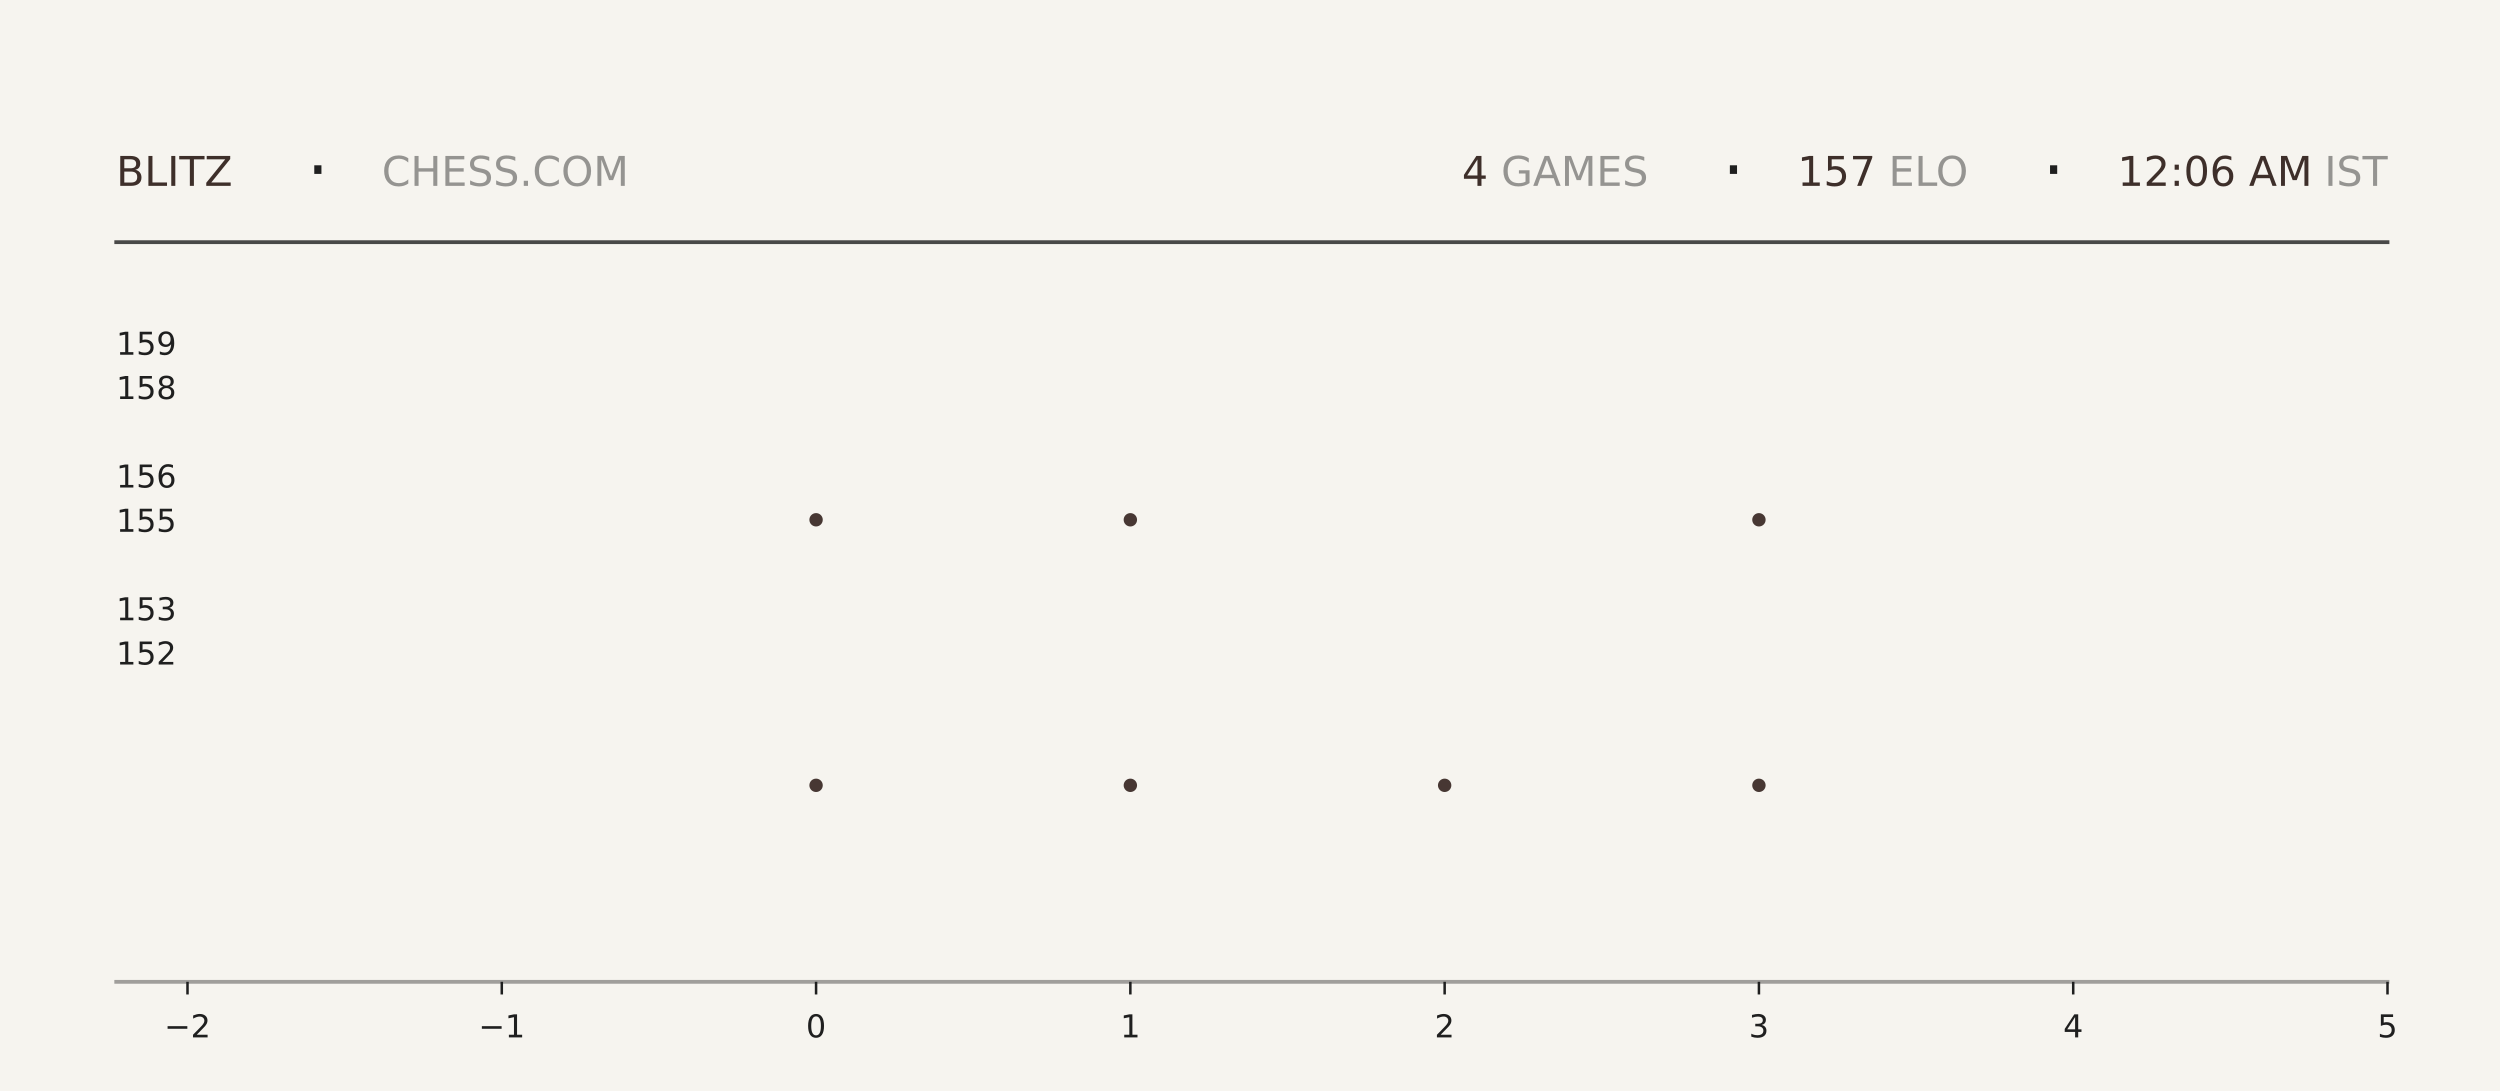
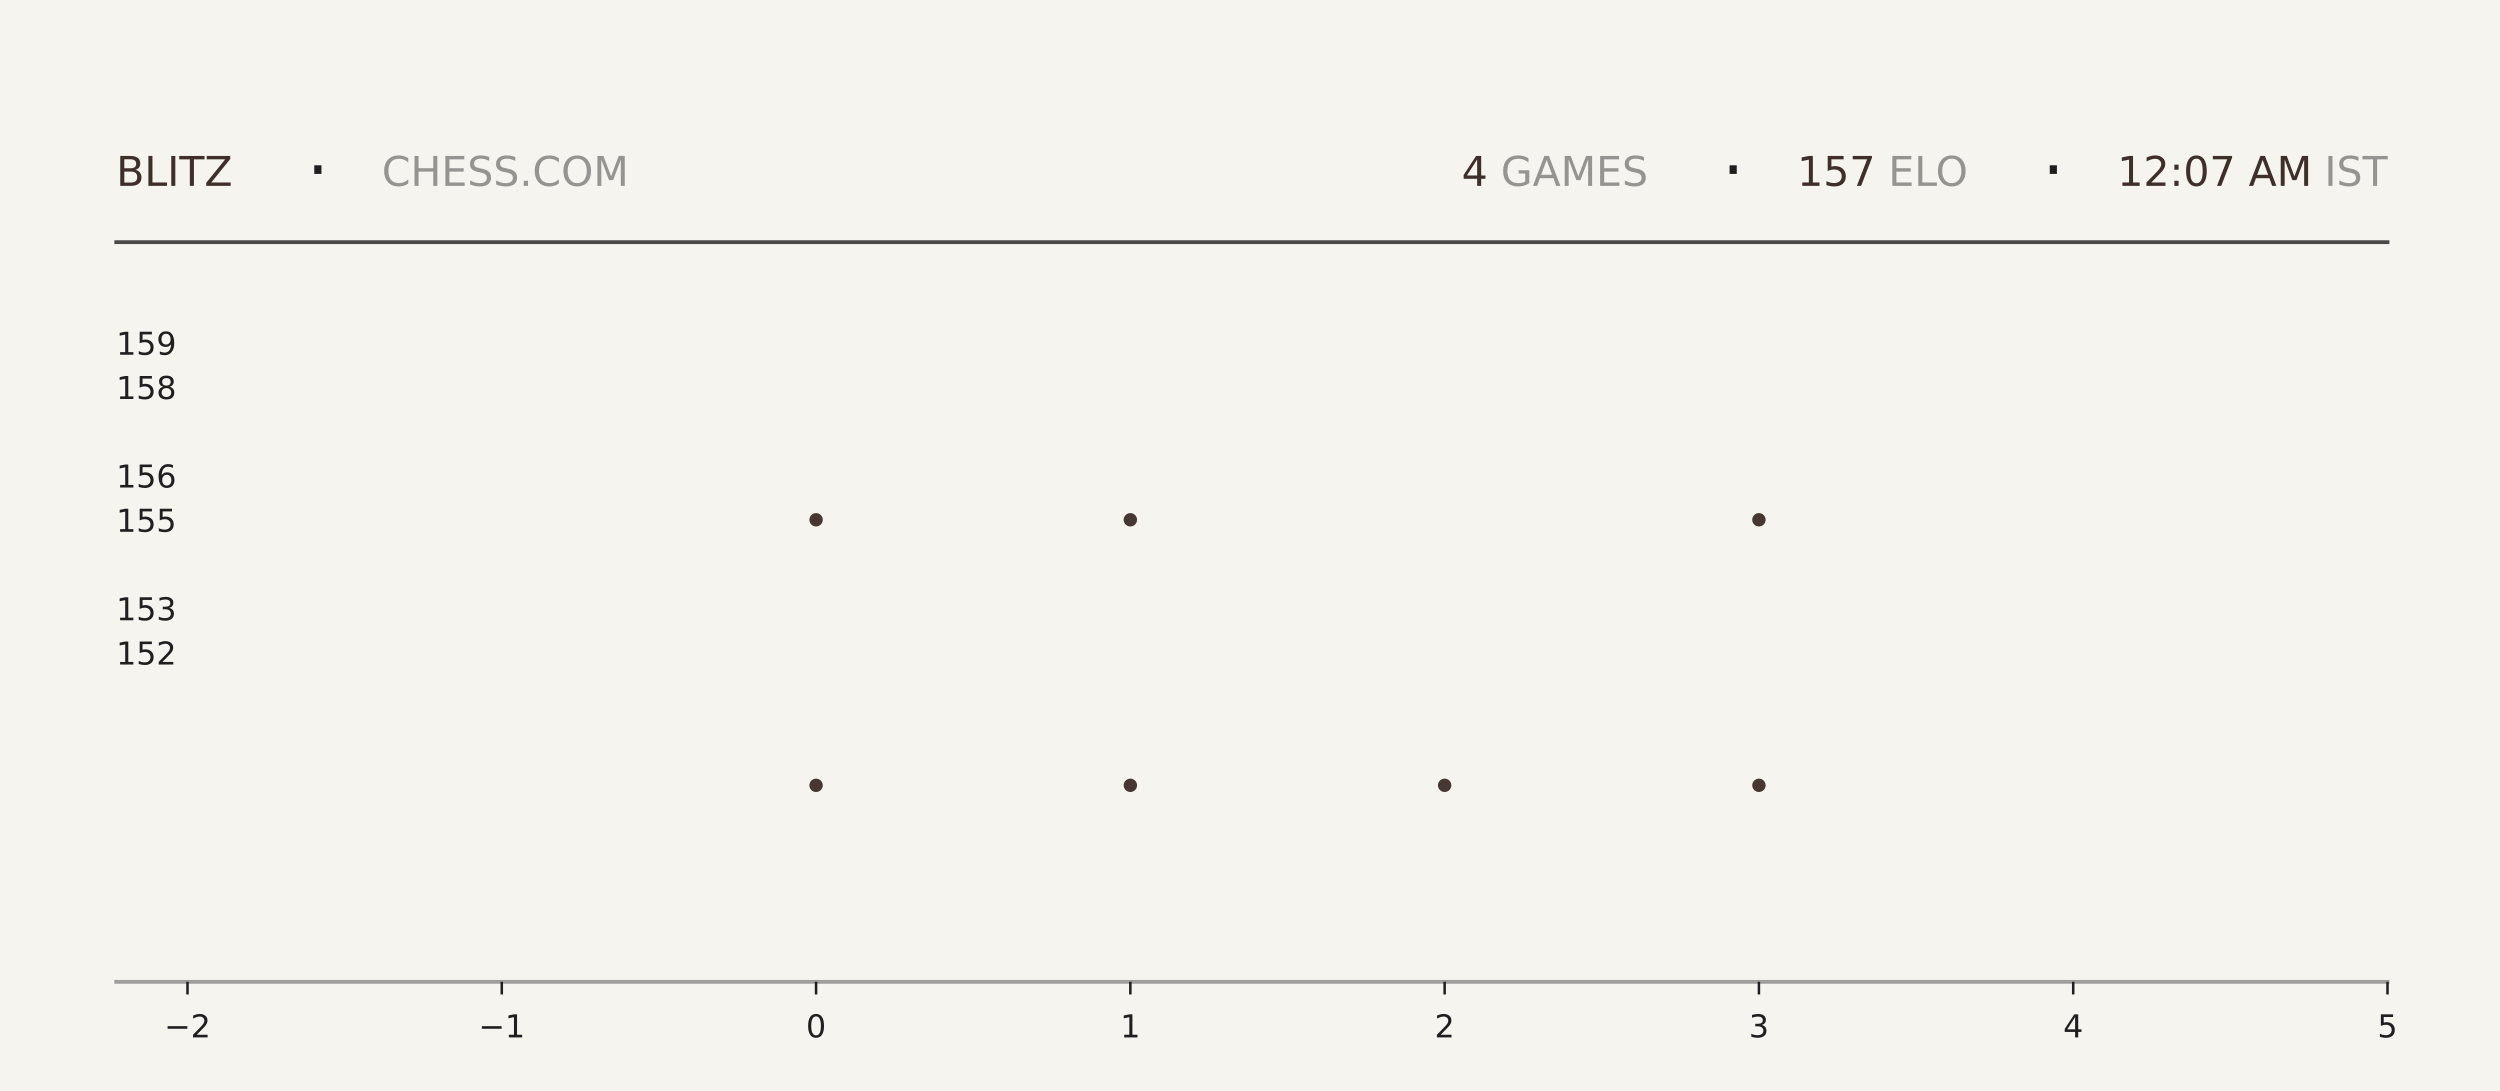
<svg xmlns="http://www.w3.org/2000/svg" xmlns:xlink="http://www.w3.org/1999/xlink" width="792pt" height="345.6pt" viewBox="0 0 792 345.6" version="1.1">
  <defs>
    <style type="text/css">*{stroke-linejoin: round; stroke-linecap: butt}</style>
  </defs>
  <g id="figure_1">
    <g id="patch_1">
      <path d="M 0 345.6  L 792 345.6  L 792 0  L 0 0  z " style="fill: #f6f4ef" />
    </g>
    <g id="axes_1">
      <g id="patch_2">
        <path d="M 59.4 311.04  L 756.36 311.04  L 756.36 103.68  L 59.4 103.68  z " style="fill: #f6f4ef" />
      </g>
      <g id="PathCollection_1">
        <defs>
-           <path id="m89ee040a41" d="M 0 2.121  C 0.563 2.121 1.102 1.898 1.5 1.5  C 1.898 1.102 2.121 0.563 2.121 0  C 2.121 -0.563 1.898 -1.102 1.5 -1.5  C 1.102 -1.898 0.563 -2.121 0 -2.121  C -0.563 -2.121 -1.102 -1.898 -1.5 -1.5  C -1.898 -1.102 -2.121 -0.563 -2.121 0  C -2.121 0.563 -1.898 1.102 -1.5 1.5  C -1.102 1.898 -0.563 2.121 0 2.121  z " />
-         </defs>
-         <g clip-path="url(#p5c7fdfc1ff)">
-           <use xlink:href="#m89ee040a41" x="258.531" y="248.79" style="fill: #3e2f2a; fill-opacity: 0.95" />
-           <use xlink:href="#m89ee040a41" x="258.531" y="164.668" style="fill: #3e2f2a; fill-opacity: 0.95" />
+           <path id="med1521c5d6" d="M 0 2.121  C 0.563 2.121 1.102 1.898 1.5 1.5  C 1.898 1.102 2.121 0.563 2.121 0  C 2.121 -0.563 1.898 -1.102 1.5 -1.5  C 1.102 -1.898 0.563 -2.121 0 -2.121  C -0.563 -2.121 -1.102 -1.898 -1.5 -1.5  C -1.898 -1.102 -2.121 -0.563 -2.121 0  C -2.121 0.563 -1.898 1.102 -1.5 1.5  C -1.102 1.898 -0.563 2.121 0 2.121  z " />
+         </defs>
+         <g clip-path="url(#p77084d020d)">
+           <use xlink:href="#med1521c5d6" x="258.531" y="248.79" style="fill: #3e2f2a; fill-opacity: 0.95" />
+           <use xlink:href="#med1521c5d6" x="258.531" y="164.668" style="fill: #3e2f2a; fill-opacity: 0.95" />
        </g>
      </g>
      <g id="PathCollection_2">
-         <g clip-path="url(#p5c7fdfc1ff)">
-           <use xlink:href="#m89ee040a41" x="358.097" y="248.79" style="fill: #3e2f2a; fill-opacity: 0.95" />
-           <use xlink:href="#m89ee040a41" x="358.097" y="164.668" style="fill: #3e2f2a; fill-opacity: 0.95" />
-           <use xlink:href="#m89ee040a41" x="358.097" y="80.547" style="fill: #3e2f2a; fill-opacity: 0.95" />
+         <g clip-path="url(#p77084d020d)">
+           <use xlink:href="#med1521c5d6" x="358.097" y="248.79" style="fill: #3e2f2a; fill-opacity: 0.95" />
+           <use xlink:href="#med1521c5d6" x="358.097" y="164.668" style="fill: #3e2f2a; fill-opacity: 0.95" />
+           <use xlink:href="#med1521c5d6" x="358.097" y="80.547" style="fill: #3e2f2a; fill-opacity: 0.95" />
        </g>
      </g>
      <g id="PathCollection_3">
-         <g clip-path="url(#p5c7fdfc1ff)">
-           <use xlink:href="#m89ee040a41" x="457.663" y="248.79" style="fill: #3e2f2a; fill-opacity: 0.95" />
+         <g clip-path="url(#p77084d020d)">
+           <use xlink:href="#med1521c5d6" x="457.663" y="248.79" style="fill: #3e2f2a; fill-opacity: 0.95" />
        </g>
      </g>
      <g id="PathCollection_4">
-         <g clip-path="url(#p5c7fdfc1ff)">
-           <use xlink:href="#m89ee040a41" x="557.229" y="248.79" style="fill: #3e2f2a; fill-opacity: 0.95" />
-           <use xlink:href="#m89ee040a41" x="557.229" y="164.668" style="fill: #3e2f2a; fill-opacity: 0.95" />
-           <use xlink:href="#m89ee040a41" x="557.229" y="80.547" style="fill: #3e2f2a; fill-opacity: 0.95" />
+         <g clip-path="url(#p77084d020d)">
+           <use xlink:href="#med1521c5d6" x="557.229" y="248.79" style="fill: #3e2f2a; fill-opacity: 0.95" />
+           <use xlink:href="#med1521c5d6" x="557.229" y="164.668" style="fill: #3e2f2a; fill-opacity: 0.95" />
+           <use xlink:href="#med1521c5d6" x="557.229" y="80.547" style="fill: #3e2f2a; fill-opacity: 0.95" />
        </g>
      </g>
      <g id="matplotlib.axis_1">
        <g id="xtick_1">
          <g id="line2d_1">
            <defs>
-               <path id="mc0bc39ce17" d="M 0 0  L 0 4  " style="stroke: #1f1f1f; stroke-width: 0.8" />
+               <path id="m0bbc9b96db" d="M 0 0  L 0 4  " style="stroke: #1f1f1f; stroke-width: 0.8" />
            </defs>
            <g>
-               <use xlink:href="#mc0bc39ce17" x="59.4" y="311.04" style="fill: #1f1f1f; stroke: #1f1f1f; stroke-width: 0.8" />
+               <use xlink:href="#m0bbc9b96db" x="59.4" y="311.04" style="fill: #1f1f1f; stroke: #1f1f1f; stroke-width: 0.8" />
            </g>
          </g>
          <g id="text_1">
            <g style="fill: #1f1f1f" transform="translate(52.02891 328.6384) scale(0.1 -0.1)">
              <defs>
                <path id="DejaVuSans-2212" d="M 678 2272  L 4684 2272  L 4684 1741  L 678 1741  L 678 2272  z " transform="scale(0.015625)" />
                <path id="DejaVuSans-32" d="M 1228 531  L 3431 531  L 3431 0  L 469 0  L 469 531  Q 828 903 1448 1529  Q 2069 2156 2228 2338  Q 2531 2678 2651 2914  Q 2772 3150 2772 3378  Q 2772 3750 2511 3984  Q 2250 4219 1831 4219  Q 1534 4219 1204 4116  Q 875 4013 500 3803  L 500 4441  Q 881 4594 1212 4672  Q 1544 4750 1819 4750  Q 2544 4750 2975 4387  Q 3406 4025 3406 3419  Q 3406 3131 3298 2873  Q 3191 2616 2906 2266  Q 2828 2175 2409 1742  Q 1991 1309 1228 531  z " transform="scale(0.015625)" />
              </defs>
              <use xlink:href="#DejaVuSans-2212" />
              <use xlink:href="#DejaVuSans-32" transform="translate(83.78906 0)" />
            </g>
          </g>
        </g>
        <g id="xtick_2">
          <g id="line2d_2">
            <g>
-               <use xlink:href="#mc0bc39ce17" x="158.966" y="311.04" style="fill: #1f1f1f; stroke: #1f1f1f; stroke-width: 0.8" />
+               <use xlink:href="#m0bbc9b96db" x="158.966" y="311.04" style="fill: #1f1f1f; stroke: #1f1f1f; stroke-width: 0.8" />
            </g>
          </g>
          <g id="text_2">
            <g style="fill: #1f1f1f" transform="translate(151.5946 328.6384) scale(0.1 -0.1)">
              <defs>
                <path id="DejaVuSans-31" d="M 794 531  L 1825 531  L 1825 4091  L 703 3866  L 703 4441  L 1819 4666  L 2450 4666  L 2450 531  L 3481 531  L 3481 0  L 794 0  L 794 531  z " transform="scale(0.015625)" />
              </defs>
              <use xlink:href="#DejaVuSans-2212" />
              <use xlink:href="#DejaVuSans-31" transform="translate(83.78906 0)" />
            </g>
          </g>
        </g>
        <g id="xtick_3">
          <g id="line2d_3">
            <g>
-               <use xlink:href="#mc0bc39ce17" x="258.531" y="311.04" style="fill: #1f1f1f; stroke: #1f1f1f; stroke-width: 0.8" />
+               <use xlink:href="#m0bbc9b96db" x="258.531" y="311.04" style="fill: #1f1f1f; stroke: #1f1f1f; stroke-width: 0.8" />
            </g>
          </g>
          <g id="text_3">
            <g style="fill: #1f1f1f" transform="translate(255.3502 328.6384) scale(0.1 -0.1)">
              <defs>
                <path id="DejaVuSans-30" d="M 2034 4250  Q 1547 4250 1301 3770  Q 1056 3291 1056 2328  Q 1056 1369 1301 889  Q 1547 409 2034 409  Q 2525 409 2770 889  Q 3016 1369 3016 2328  Q 3016 3291 2770 3770  Q 2525 4250 2034 4250  z M 2034 4750  Q 2819 4750 3233 4129  Q 3647 3509 3647 2328  Q 3647 1150 3233 529  Q 2819 -91 2034 -91  Q 1250 -91 836 529  Q 422 1150 422 2328  Q 422 3509 836 4129  Q 1250 4750 2034 4750  z " transform="scale(0.015625)" />
              </defs>
              <use xlink:href="#DejaVuSans-30" />
            </g>
          </g>
        </g>
        <g id="xtick_4">
          <g id="line2d_4">
            <g>
-               <use xlink:href="#mc0bc39ce17" x="358.097" y="311.04" style="fill: #1f1f1f; stroke: #1f1f1f; stroke-width: 0.8" />
+               <use xlink:href="#m0bbc9b96db" x="358.097" y="311.04" style="fill: #1f1f1f; stroke: #1f1f1f; stroke-width: 0.8" />
            </g>
          </g>
          <g id="text_4">
            <g style="fill: #1f1f1f" transform="translate(354.9159 328.6384) scale(0.1 -0.1)">
              <use xlink:href="#DejaVuSans-31" />
            </g>
          </g>
        </g>
        <g id="xtick_5">
          <g id="line2d_5">
            <g>
-               <use xlink:href="#mc0bc39ce17" x="457.663" y="311.04" style="fill: #1f1f1f; stroke: #1f1f1f; stroke-width: 0.8" />
+               <use xlink:href="#m0bbc9b96db" x="457.663" y="311.04" style="fill: #1f1f1f; stroke: #1f1f1f; stroke-width: 0.8" />
            </g>
          </g>
          <g id="text_5">
            <g style="fill: #1f1f1f" transform="translate(454.4816 328.6384) scale(0.1 -0.1)">
              <use xlink:href="#DejaVuSans-32" />
            </g>
          </g>
        </g>
        <g id="xtick_6">
          <g id="line2d_6">
            <g>
-               <use xlink:href="#mc0bc39ce17" x="557.229" y="311.04" style="fill: #1f1f1f; stroke: #1f1f1f; stroke-width: 0.8" />
+               <use xlink:href="#m0bbc9b96db" x="557.229" y="311.04" style="fill: #1f1f1f; stroke: #1f1f1f; stroke-width: 0.8" />
            </g>
          </g>
          <g id="text_6">
            <g style="fill: #1f1f1f" transform="translate(554.0473 328.6384) scale(0.1 -0.1)">
              <defs>
                <path id="DejaVuSans-33" d="M 2597 2516  Q 3050 2419 3304 2112  Q 3559 1806 3559 1356  Q 3559 666 3084 287  Q 2609 -91 1734 -91  Q 1441 -91 1130 -33  Q 819 25 488 141  L 488 750  Q 750 597 1062 519  Q 1375 441 1716 441  Q 2309 441 2620 675  Q 2931 909 2931 1356  Q 2931 1769 2642 2001  Q 2353 2234 1838 2234  L 1294 2234  L 1294 2753  L 1863 2753  Q 2328 2753 2575 2939  Q 2822 3125 2822 3475  Q 2822 3834 2567 4026  Q 2313 4219 1838 4219  Q 1578 4219 1281 4162  Q 984 4106 628 3988  L 628 4550  Q 988 4650 1302 4700  Q 1616 4750 1894 4750  Q 2613 4750 3031 4423  Q 3450 4097 3450 3541  Q 3450 3153 3228 2886  Q 3006 2619 2597 2516  z " transform="scale(0.015625)" />
              </defs>
              <use xlink:href="#DejaVuSans-33" />
            </g>
          </g>
        </g>
        <g id="xtick_7">
          <g id="line2d_7">
            <g>
-               <use xlink:href="#mc0bc39ce17" x="656.794" y="311.04" style="fill: #1f1f1f; stroke: #1f1f1f; stroke-width: 0.8" />
+               <use xlink:href="#m0bbc9b96db" x="656.794" y="311.04" style="fill: #1f1f1f; stroke: #1f1f1f; stroke-width: 0.8" />
            </g>
          </g>
          <g id="text_7">
            <g style="fill: #1f1f1f" transform="translate(653.613 328.6384) scale(0.1 -0.1)">
              <defs>
                <path id="DejaVuSans-34" d="M 2419 4116  L 825 1625  L 2419 1625  L 2419 4116  z M 2253 4666  L 3047 4666  L 3047 1625  L 3713 1625  L 3713 1100  L 3047 1100  L 3047 0  L 2419 0  L 2419 1100  L 313 1100  L 313 1709  L 2253 4666  z " transform="scale(0.015625)" />
              </defs>
              <use xlink:href="#DejaVuSans-34" />
            </g>
          </g>
        </g>
        <g id="xtick_8">
          <g id="line2d_8">
            <g>
-               <use xlink:href="#mc0bc39ce17" x="756.36" y="311.04" style="fill: #1f1f1f; stroke: #1f1f1f; stroke-width: 0.8" />
+               <use xlink:href="#m0bbc9b96db" x="756.36" y="311.04" style="fill: #1f1f1f; stroke: #1f1f1f; stroke-width: 0.8" />
            </g>
          </g>
          <g id="text_8">
            <g style="fill: #1f1f1f" transform="translate(753.1788 328.6384) scale(0.1 -0.1)">
              <defs>
                <path id="DejaVuSans-35" d="M 691 4666  L 3169 4666  L 3169 4134  L 1269 4134  L 1269 2991  Q 1406 3038 1543 3061  Q 1681 3084 1819 3084  Q 2600 3084 3056 2656  Q 3513 2228 3513 1497  Q 3513 744 3044 326  Q 2575 -91 1722 -91  Q 1428 -91 1123 -41  Q 819 9 494 109  L 494 744  Q 775 591 1075 516  Q 1375 441 1709 441  Q 2250 441 2565 725  Q 2881 1009 2881 1497  Q 2881 1984 2565 2268  Q 2250 2553 1709 2553  Q 1456 2553 1204 2497  Q 953 2441 691 2322  L 691 4666  z " transform="scale(0.015625)" />
              </defs>
              <use xlink:href="#DejaVuSans-35" />
            </g>
          </g>
        </g>
      </g>
      <g id="matplotlib.axis_2">
        <g id="ytick_1">
          <g id="line2d_9" />
          <g id="text_9">
            <g style="fill: #1f1f1f" transform="translate(36.8125 210.5283) scale(0.1 -0.1)">
              <use xlink:href="#DejaVuSans-31" />
              <use xlink:href="#DejaVuSans-35" transform="translate(63.62305 0)" />
              <use xlink:href="#DejaVuSans-32" transform="translate(127.2461 0)" />
            </g>
          </g>
        </g>
        <g id="ytick_2">
          <g id="line2d_10" />
          <g id="text_10">
            <g style="fill: #1f1f1f" transform="translate(36.8125 196.508) scale(0.1 -0.1)">
              <use xlink:href="#DejaVuSans-31" />
              <use xlink:href="#DejaVuSans-35" transform="translate(63.62305 0)" />
              <use xlink:href="#DejaVuSans-33" transform="translate(127.2461 0)" />
            </g>
          </g>
        </g>
        <g id="ytick_3">
          <g id="line2d_11" />
          <g id="text_11">
            <g style="fill: #1f1f1f" transform="translate(36.8125 168.4675) scale(0.1 -0.1)">
              <use xlink:href="#DejaVuSans-31" />
              <use xlink:href="#DejaVuSans-35" transform="translate(63.62305 0)" />
              <use xlink:href="#DejaVuSans-35" transform="translate(127.2461 0)" />
            </g>
          </g>
        </g>
        <g id="ytick_4">
          <g id="line2d_12" />
          <g id="text_12">
            <g style="fill: #1f1f1f" transform="translate(36.8125 154.4472) scale(0.1 -0.1)">
              <defs>
                <path id="DejaVuSans-36" d="M 2113 2584  Q 1688 2584 1439 2293  Q 1191 2003 1191 1497  Q 1191 994 1439 701  Q 1688 409 2113 409  Q 2538 409 2786 701  Q 3034 994 3034 1497  Q 3034 2003 2786 2293  Q 2538 2584 2113 2584  z M 3366 4563  L 3366 3988  Q 3128 4100 2886 4159  Q 2644 4219 2406 4219  Q 1781 4219 1451 3797  Q 1122 3375 1075 2522  Q 1259 2794 1537 2939  Q 1816 3084 2150 3084  Q 2853 3084 3261 2657  Q 3669 2231 3669 1497  Q 3669 778 3244 343  Q 2819 -91 2113 -91  Q 1303 -91 875 529  Q 447 1150 447 2328  Q 447 3434 972 4092  Q 1497 4750 2381 4750  Q 2619 4750 2861 4703  Q 3103 4656 3366 4563  z " transform="scale(0.015625)" />
              </defs>
              <use xlink:href="#DejaVuSans-31" />
              <use xlink:href="#DejaVuSans-35" transform="translate(63.62305 0)" />
              <use xlink:href="#DejaVuSans-36" transform="translate(127.2461 0)" />
            </g>
          </g>
        </g>
        <g id="ytick_5">
          <g id="line2d_13" />
          <g id="text_13">
            <g style="fill: #1f1f1f" transform="translate(36.8125 126.4066) scale(0.1 -0.1)">
              <defs>
                <path id="DejaVuSans-38" d="M 2034 2216  Q 1584 2216 1326 1975  Q 1069 1734 1069 1313  Q 1069 891 1326 650  Q 1584 409 2034 409  Q 2484 409 2743 651  Q 3003 894 3003 1313  Q 3003 1734 2745 1975  Q 2488 2216 2034 2216  z M 1403 2484  Q 997 2584 770 2862  Q 544 3141 544 3541  Q 544 4100 942 4425  Q 1341 4750 2034 4750  Q 2731 4750 3128 4425  Q 3525 4100 3525 3541  Q 3525 3141 3298 2862  Q 3072 2584 2669 2484  Q 3125 2378 3379 2068  Q 3634 1759 3634 1313  Q 3634 634 3220 271  Q 2806 -91 2034 -91  Q 1263 -91 848 271  Q 434 634 434 1313  Q 434 1759 690 2068  Q 947 2378 1403 2484  z M 1172 3481  Q 1172 3119 1398 2916  Q 1625 2713 2034 2713  Q 2441 2713 2670 2916  Q 2900 3119 2900 3481  Q 2900 3844 2670 4047  Q 2441 4250 2034 4250  Q 1625 4250 1398 4047  Q 1172 3844 1172 3481  z " transform="scale(0.015625)" />
              </defs>
              <use xlink:href="#DejaVuSans-31" />
              <use xlink:href="#DejaVuSans-35" transform="translate(63.62305 0)" />
              <use xlink:href="#DejaVuSans-38" transform="translate(127.2461 0)" />
            </g>
          </g>
        </g>
        <g id="ytick_6">
          <g id="line2d_14" />
          <g id="text_14">
            <g style="fill: #1f1f1f" transform="translate(36.8125 112.3863) scale(0.1 -0.1)">
              <defs>
                <path id="DejaVuSans-39" d="M 703 97  L 703 672  Q 941 559 1184 500  Q 1428 441 1663 441  Q 2288 441 2617 861  Q 2947 1281 2994 2138  Q 2813 1869 2534 1725  Q 2256 1581 1919 1581  Q 1219 1581 811 2004  Q 403 2428 403 3163  Q 403 3881 828 4315  Q 1253 4750 1959 4750  Q 2769 4750 3195 4129  Q 3622 3509 3622 2328  Q 3622 1225 3098 567  Q 2575 -91 1691 -91  Q 1453 -91 1209 -44  Q 966 3 703 97  z M 1959 2075  Q 2384 2075 2632 2365  Q 2881 2656 2881 3163  Q 2881 3666 2632 3958  Q 2384 4250 1959 4250  Q 1534 4250 1286 3958  Q 1038 3666 1038 3163  Q 1038 2656 1286 2365  Q 1534 2075 1959 2075  z " transform="scale(0.015625)" />
              </defs>
              <use xlink:href="#DejaVuSans-31" />
              <use xlink:href="#DejaVuSans-35" transform="translate(63.62305 0)" />
              <use xlink:href="#DejaVuSans-39" transform="translate(127.2461 0)" />
            </g>
          </g>
        </g>
      </g>
    </g>
    <g id="line2d_15">
      <path d="M 36.82 76.723  L 756.36 76.723  " style="fill: none; stroke: #1f1f1f; stroke-opacity: 0.8; stroke-width: 1.2; stroke-linecap: square" />
    </g>
    <g id="line2d_16">
      <path d="M 36.82 311.04  L 756.36 311.04  " style="fill: none; stroke: #1f1f1f; stroke-opacity: 0.4; stroke-width: 1.2; stroke-linecap: square" />
    </g>
    <g id="text_15">
      <g style="fill: #3e2f2a" transform="translate(36.82 58.88319) scale(0.13 -0.13)">
        <defs>
          <path id="DejaVuSans-42" d="M 1259 2228  L 1259 519  L 2272 519  Q 2781 519 3026 730  Q 3272 941 3272 1375  Q 3272 1813 3026 2020  Q 2781 2228 2272 2228  L 1259 2228  z M 1259 4147  L 1259 2741  L 2194 2741  Q 2656 2741 2882 2914  Q 3109 3088 3109 3444  Q 3109 3797 2882 3972  Q 2656 4147 2194 4147  L 1259 4147  z M 628 4666  L 2241 4666  Q 2963 4666 3353 4366  Q 3744 4066 3744 3513  Q 3744 3084 3544 2831  Q 3344 2578 2956 2516  Q 3422 2416 3680 2098  Q 3938 1781 3938 1306  Q 3938 681 3513 340  Q 3088 0 2303 0  L 628 0  L 628 4666  z " transform="scale(0.015625)" />
          <path id="DejaVuSans-4c" d="M 628 4666  L 1259 4666  L 1259 531  L 3531 531  L 3531 0  L 628 0  L 628 4666  z " transform="scale(0.015625)" />
          <path id="DejaVuSans-49" d="M 628 4666  L 1259 4666  L 1259 0  L 628 0  L 628 4666  z " transform="scale(0.015625)" />
          <path id="DejaVuSans-54" d="M -19 4666  L 3928 4666  L 3928 4134  L 2272 4134  L 2272 0  L 1638 0  L 1638 4134  L -19 4134  L -19 4666  z " transform="scale(0.015625)" />
          <path id="DejaVuSans-5a" d="M 359 4666  L 4025 4666  L 4025 4184  L 1075 531  L 4097 531  L 4097 0  L 288 0  L 288 481  L 3238 4134  L 359 4134  L 359 4666  z " transform="scale(0.015625)" />
        </defs>
        <use xlink:href="#DejaVuSans-42" />
        <use xlink:href="#DejaVuSans-4c" transform="translate(68.60352 0)" />
        <use xlink:href="#DejaVuSans-49" transform="translate(124.3164 0)" />
        <use xlink:href="#DejaVuSans-54" transform="translate(153.8086 0)" />
        <use xlink:href="#DejaVuSans-5a" transform="translate(214.8926 0)" />
      </g>
    </g>
    <g id="text_16">
      <g style="fill: #1f1f1f" transform="translate(97.21 61.36662) scale(0.22 -0.22)">
        <defs>
          <path id="DejaVuSans-b7" d="M 684 2619  L 1344 2619  L 1344 1825  L 684 1825  L 684 2619  z " transform="scale(0.015625)" />
        </defs>
        <use xlink:href="#DejaVuSans-b7" />
      </g>
    </g>
    <g id="text_17">
      <g style="fill: #1f1f1f; opacity: 0.45" transform="translate(120.97 58.88319) scale(0.13 -0.13)">
        <defs>
          <path id="DejaVuSans-43" d="M 4122 4306  L 4122 3641  Q 3803 3938 3442 4084  Q 3081 4231 2675 4231  Q 1875 4231 1450 3742  Q 1025 3253 1025 2328  Q 1025 1406 1450 917  Q 1875 428 2675 428  Q 3081 428 3442 575  Q 3803 722 4122 1019  L 4122 359  Q 3791 134 3420 21  Q 3050 -91 2638 -91  Q 1578 -91 968 557  Q 359 1206 359 2328  Q 359 3453 968 4101  Q 1578 4750 2638 4750  Q 3056 4750 3426 4639  Q 3797 4528 4122 4306  z " transform="scale(0.015625)" />
          <path id="DejaVuSans-48" d="M 628 4666  L 1259 4666  L 1259 2753  L 3553 2753  L 3553 4666  L 4184 4666  L 4184 0  L 3553 0  L 3553 2222  L 1259 2222  L 1259 0  L 628 0  L 628 4666  z " transform="scale(0.015625)" />
          <path id="DejaVuSans-45" d="M 628 4666  L 3578 4666  L 3578 4134  L 1259 4134  L 1259 2753  L 3481 2753  L 3481 2222  L 1259 2222  L 1259 531  L 3634 531  L 3634 0  L 628 0  L 628 4666  z " transform="scale(0.015625)" />
          <path id="DejaVuSans-53" d="M 3425 4513  L 3425 3897  Q 3066 4069 2747 4153  Q 2428 4238 2131 4238  Q 1616 4238 1336 4038  Q 1056 3838 1056 3469  Q 1056 3159 1242 3001  Q 1428 2844 1947 2747  L 2328 2669  Q 3034 2534 3370 2195  Q 3706 1856 3706 1288  Q 3706 609 3251 259  Q 2797 -91 1919 -91  Q 1588 -91 1214 -16  Q 841 59 441 206  L 441 856  Q 825 641 1194 531  Q 1563 422 1919 422  Q 2459 422 2753 634  Q 3047 847 3047 1241  Q 3047 1584 2836 1778  Q 2625 1972 2144 2069  L 1759 2144  Q 1053 2284 737 2584  Q 422 2884 422 3419  Q 422 4038 858 4394  Q 1294 4750 2059 4750  Q 2388 4750 2728 4690  Q 3069 4631 3425 4513  z " transform="scale(0.015625)" />
          <path id="DejaVuSans-2e" d="M 684 794  L 1344 794  L 1344 0  L 684 0  L 684 794  z " transform="scale(0.015625)" />
          <path id="DejaVuSans-4f" d="M 2522 4238  Q 1834 4238 1429 3725  Q 1025 3213 1025 2328  Q 1025 1447 1429 934  Q 1834 422 2522 422  Q 3209 422 3611 934  Q 4013 1447 4013 2328  Q 4013 3213 3611 3725  Q 3209 4238 2522 4238  z M 2522 4750  Q 3503 4750 4090 4092  Q 4678 3434 4678 2328  Q 4678 1225 4090 567  Q 3503 -91 2522 -91  Q 1538 -91 948 565  Q 359 1222 359 2328  Q 359 3434 948 4092  Q 1538 4750 2522 4750  z " transform="scale(0.015625)" />
          <path id="DejaVuSans-4d" d="M 628 4666  L 1569 4666  L 2759 1491  L 3956 4666  L 4897 4666  L 4897 0  L 4281 0  L 4281 4097  L 3078 897  L 2444 897  L 1241 4097  L 1241 0  L 628 0  L 628 4666  z " transform="scale(0.015625)" />
        </defs>
        <use xlink:href="#DejaVuSans-43" />
        <use xlink:href="#DejaVuSans-48" transform="translate(69.82422 0)" />
        <use xlink:href="#DejaVuSans-45" transform="translate(145.0195 0)" />
        <use xlink:href="#DejaVuSans-53" transform="translate(208.2031 0)" />
        <use xlink:href="#DejaVuSans-53" transform="translate(271.6797 0)" />
        <use xlink:href="#DejaVuSans-2e" transform="translate(335.1562 0)" />
        <use xlink:href="#DejaVuSans-43" transform="translate(366.9434 0)" />
        <use xlink:href="#DejaVuSans-4f" transform="translate(436.7676 0)" />
        <use xlink:href="#DejaVuSans-4d" transform="translate(515.4785 0)" />
      </g>
    </g>
    <g id="text_18">
-       <g style="fill: #3e2f2a" transform="translate(463.14 58.88319) scale(0.13 -0.13)">
+       <g style="fill: #3e2f2a" transform="translate(463.05 58.88319) scale(0.13 -0.13)">
        <use xlink:href="#DejaVuSans-34" />
      </g>
    </g>
    <g id="text_19">
-       <g style="fill: #1f1f1f; opacity: 0.45" transform="translate(471.42 58.88319) scale(0.13 -0.13)">
+       <g style="fill: #1f1f1f; opacity: 0.45" transform="translate(471.33 58.88319) scale(0.13 -0.13)">
        <defs>
          <path id="DejaVuSans-20" transform="scale(0.015625)" />
          <path id="DejaVuSans-47" d="M 3809 666  L 3809 1919  L 2778 1919  L 2778 2438  L 4434 2438  L 4434 434  Q 4069 175 3628 42  Q 3188 -91 2688 -91  Q 1594 -91 976 548  Q 359 1188 359 2328  Q 359 3472 976 4111  Q 1594 4750 2688 4750  Q 3144 4750 3555 4637  Q 3966 4525 4313 4306  L 4313 3634  Q 3963 3931 3569 4081  Q 3175 4231 2741 4231  Q 1884 4231 1454 3753  Q 1025 3275 1025 2328  Q 1025 1384 1454 906  Q 1884 428 2741 428  Q 3075 428 3337 486  Q 3600 544 3809 666  z " transform="scale(0.015625)" />
          <path id="DejaVuSans-41" d="M 2188 4044  L 1331 1722  L 3047 1722  L 2188 4044  z M 1831 4666  L 2547 4666  L 4325 0  L 3669 0  L 3244 1197  L 1141 1197  L 716 0  L 50 0  L 1831 4666  z " transform="scale(0.015625)" />
        </defs>
        <use xlink:href="#DejaVuSans-20" />
        <use xlink:href="#DejaVuSans-47" transform="translate(31.78711 0)" />
        <use xlink:href="#DejaVuSans-41" transform="translate(109.2773 0)" />
        <use xlink:href="#DejaVuSans-4d" transform="translate(177.6855 0)" />
        <use xlink:href="#DejaVuSans-45" transform="translate(263.9648 0)" />
        <use xlink:href="#DejaVuSans-53" transform="translate(327.1484 0)" />
      </g>
    </g>
    <g id="text_20">
-       <g style="fill: #1f1f1f" transform="translate(545.67 61.36662) scale(0.22 -0.22)">
+       <g style="fill: #1f1f1f" transform="translate(545.58 61.36662) scale(0.22 -0.22)">
        <use xlink:href="#DejaVuSans-b7" />
      </g>
    </g>
    <g id="text_21">
-       <g style="fill: #3e2f2a" transform="translate(569.43 58.88319) scale(0.13 -0.13)">
+       <g style="fill: #3e2f2a" transform="translate(569.34 58.88319) scale(0.13 -0.13)">
        <defs>
          <path id="DejaVuSans-37" d="M 525 4666  L 3525 4666  L 3525 4397  L 1831 0  L 1172 0  L 2766 4134  L 525 4134  L 525 4666  z " transform="scale(0.015625)" />
        </defs>
        <use xlink:href="#DejaVuSans-31" />
        <use xlink:href="#DejaVuSans-35" transform="translate(63.62305 0)" />
        <use xlink:href="#DejaVuSans-37" transform="translate(127.2461 0)" />
      </g>
    </g>
    <g id="text_22">
-       <g style="fill: #1f1f1f; opacity: 0.45" transform="translate(594.18 58.88319) scale(0.13 -0.13)">
+       <g style="fill: #1f1f1f; opacity: 0.45" transform="translate(594.09 58.88319) scale(0.13 -0.13)">
        <use xlink:href="#DejaVuSans-20" />
        <use xlink:href="#DejaVuSans-45" transform="translate(31.78711 0)" />
        <use xlink:href="#DejaVuSans-4c" transform="translate(94.9707 0)" />
        <use xlink:href="#DejaVuSans-4f" transform="translate(147.0586 0)" />
      </g>
    </g>
    <g id="text_23">
-       <g style="fill: #1f1f1f" transform="translate(647.1 61.36662) scale(0.22 -0.22)">
+       <g style="fill: #1f1f1f" transform="translate(647.01 61.36662) scale(0.22 -0.22)">
        <use xlink:href="#DejaVuSans-b7" />
      </g>
    </g>
    <g id="text_24">
-       <g style="fill: #3e2f2a" transform="translate(670.86 58.88319) scale(0.13 -0.13)">
+       <g style="fill: #3e2f2a" transform="translate(670.77 58.88319) scale(0.13 -0.13)">
        <defs>
          <path id="DejaVuSans-3a" d="M 750 794  L 1409 794  L 1409 0  L 750 0  L 750 794  z M 750 3309  L 1409 3309  L 1409 2516  L 750 2516  L 750 3309  z " transform="scale(0.015625)" />
        </defs>
        <use xlink:href="#DejaVuSans-31" />
        <use xlink:href="#DejaVuSans-32" transform="translate(63.62305 0)" />
        <use xlink:href="#DejaVuSans-3a" transform="translate(127.2461 0)" />
        <use xlink:href="#DejaVuSans-30" transform="translate(160.9375 0)" />
-         <use xlink:href="#DejaVuSans-36" transform="translate(224.5605 0)" />
+         <use xlink:href="#DejaVuSans-37" transform="translate(224.5605 0)" />
        <use xlink:href="#DejaVuSans-20" transform="translate(288.1836 0)" />
        <use xlink:href="#DejaVuSans-41" transform="translate(319.9707 0)" />
        <use xlink:href="#DejaVuSans-4d" transform="translate(388.3789 0)" />
      </g>
    </g>
    <g id="text_25">
      <g style="fill: #1f1f1f; opacity: 0.45" transform="translate(732.24 58.88319) scale(0.13 -0.13)">
        <use xlink:href="#DejaVuSans-20" />
        <use xlink:href="#DejaVuSans-49" transform="translate(31.78711 0)" />
        <use xlink:href="#DejaVuSans-53" transform="translate(61.2793 0)" />
        <use xlink:href="#DejaVuSans-54" transform="translate(124.7559 0)" />
      </g>
    </g>
  </g>
  <defs>
-     <clipPath id="p5c7fdfc1ff">
+     <clipPath id="p77084d020d">
      <rect x="59.4" y="103.68" width="696.96" height="207.36" />
    </clipPath>
  </defs>
</svg>
